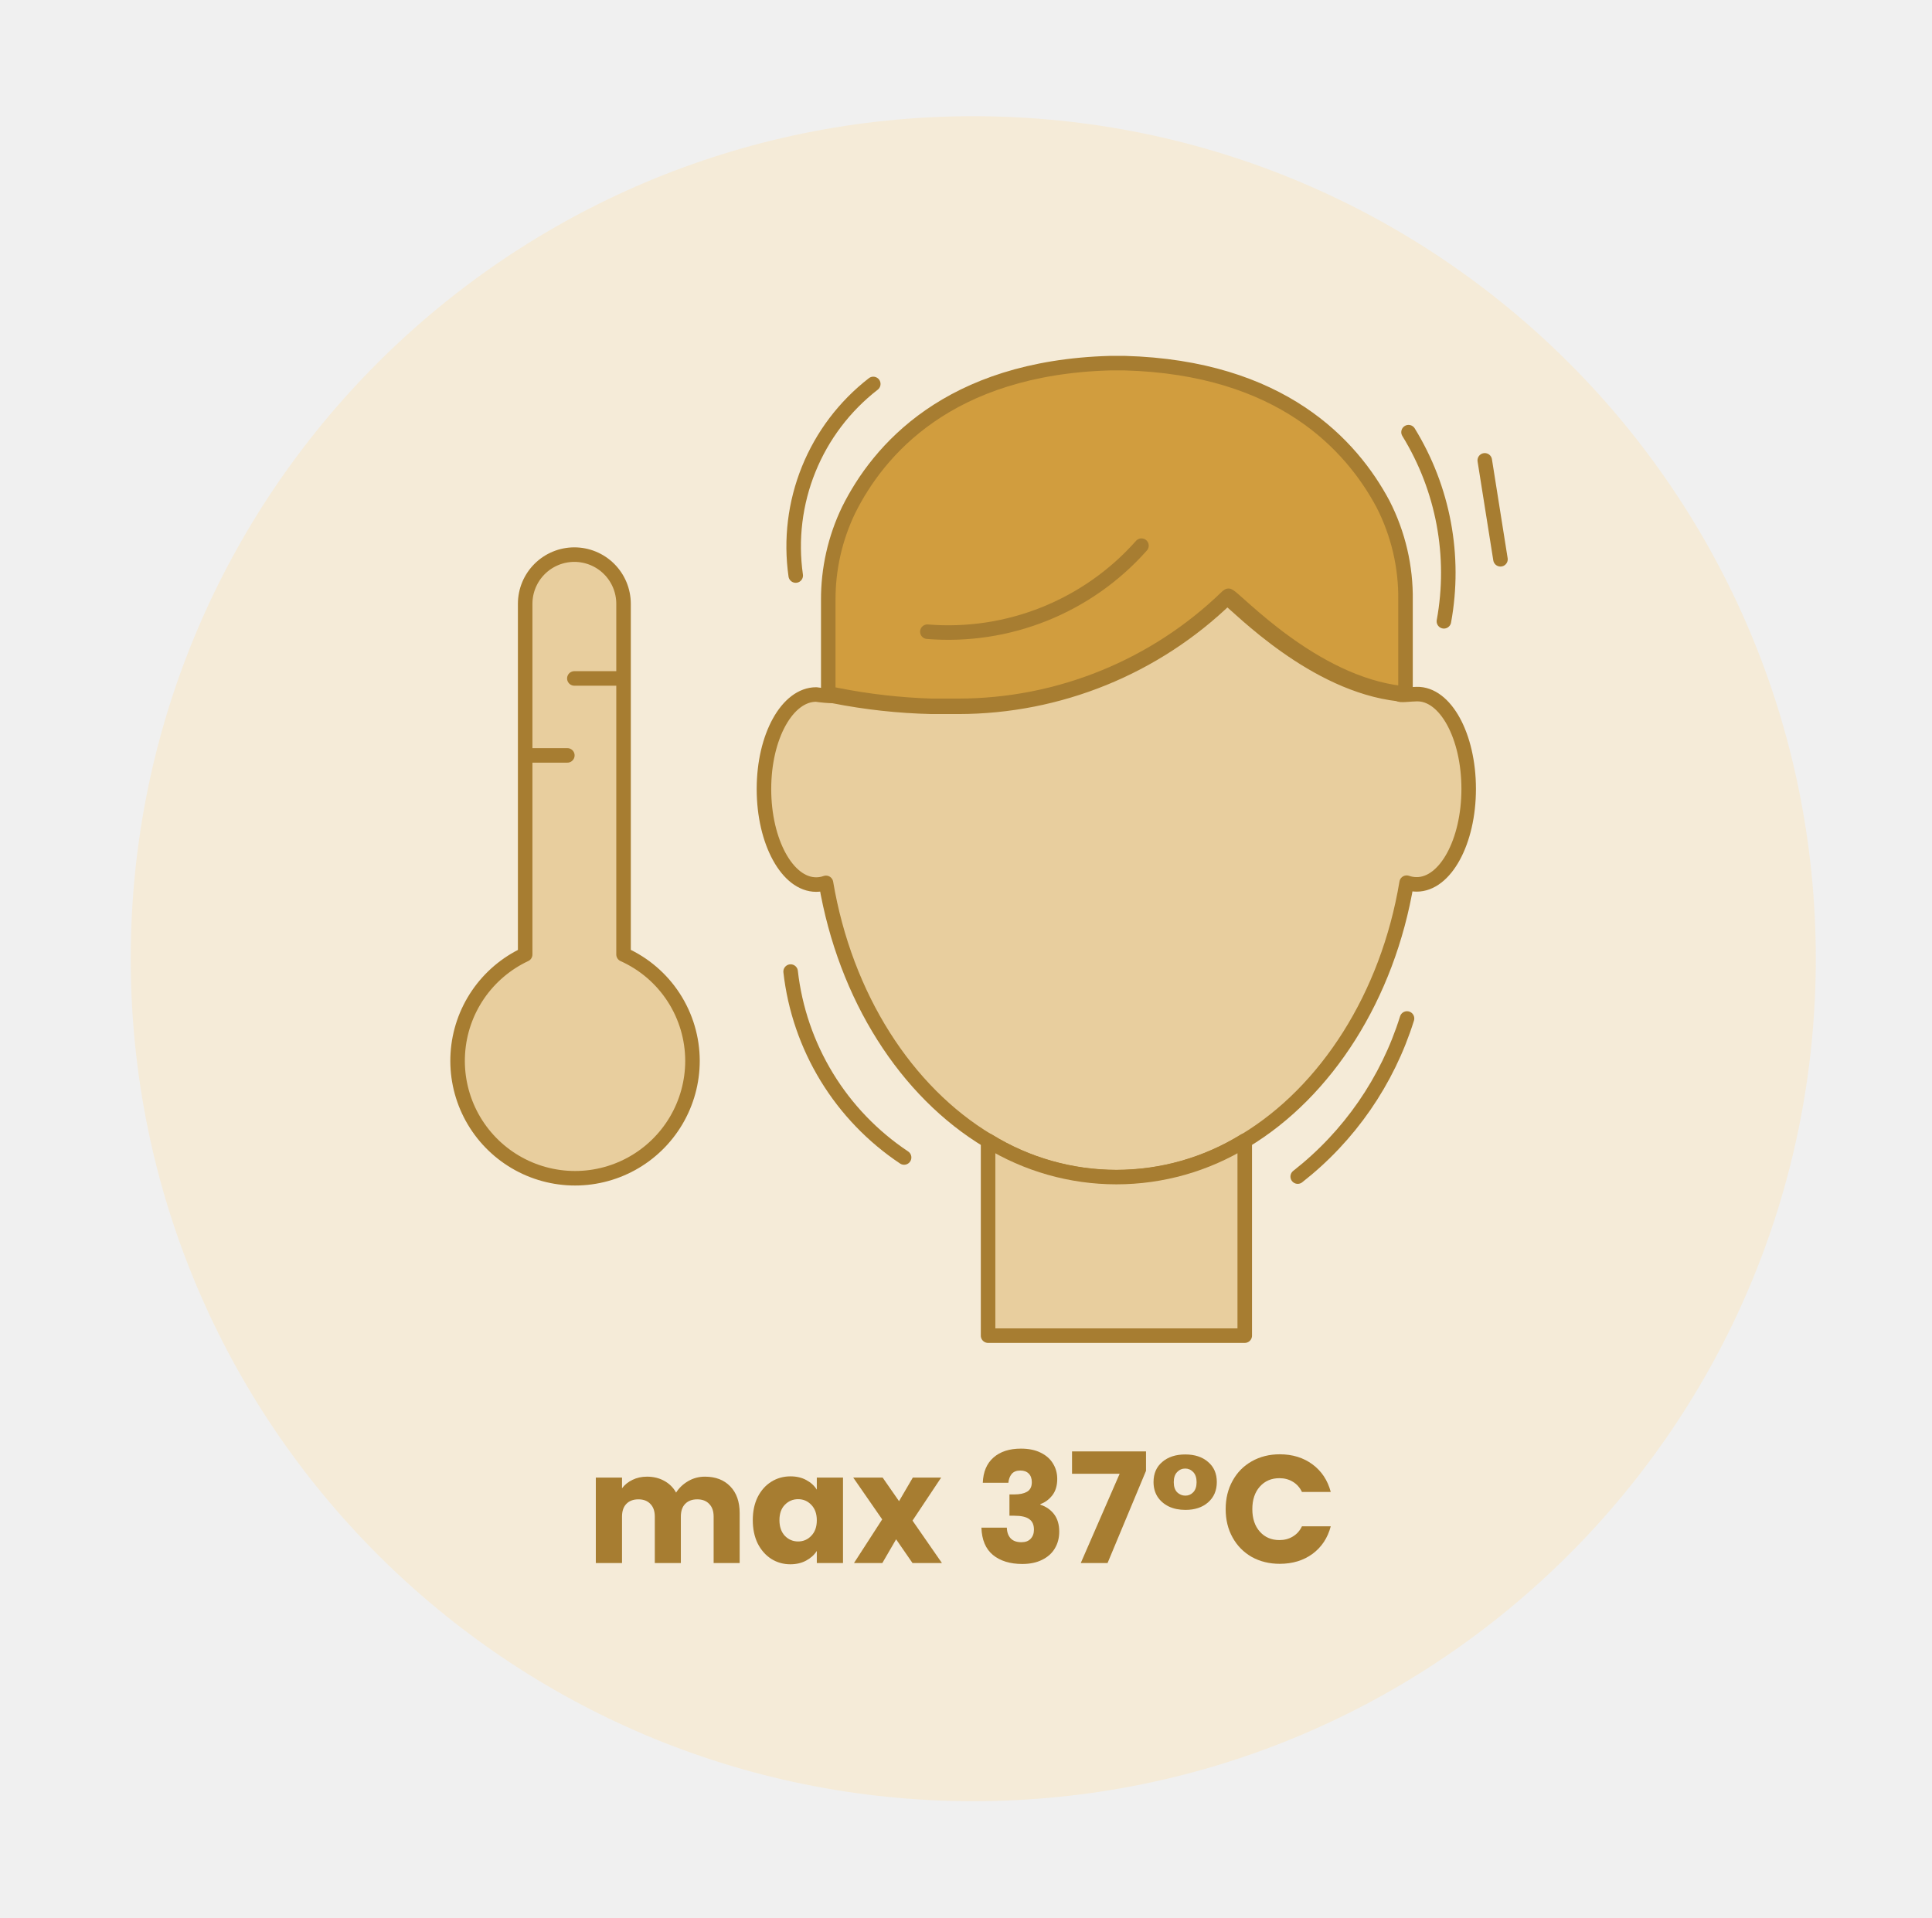
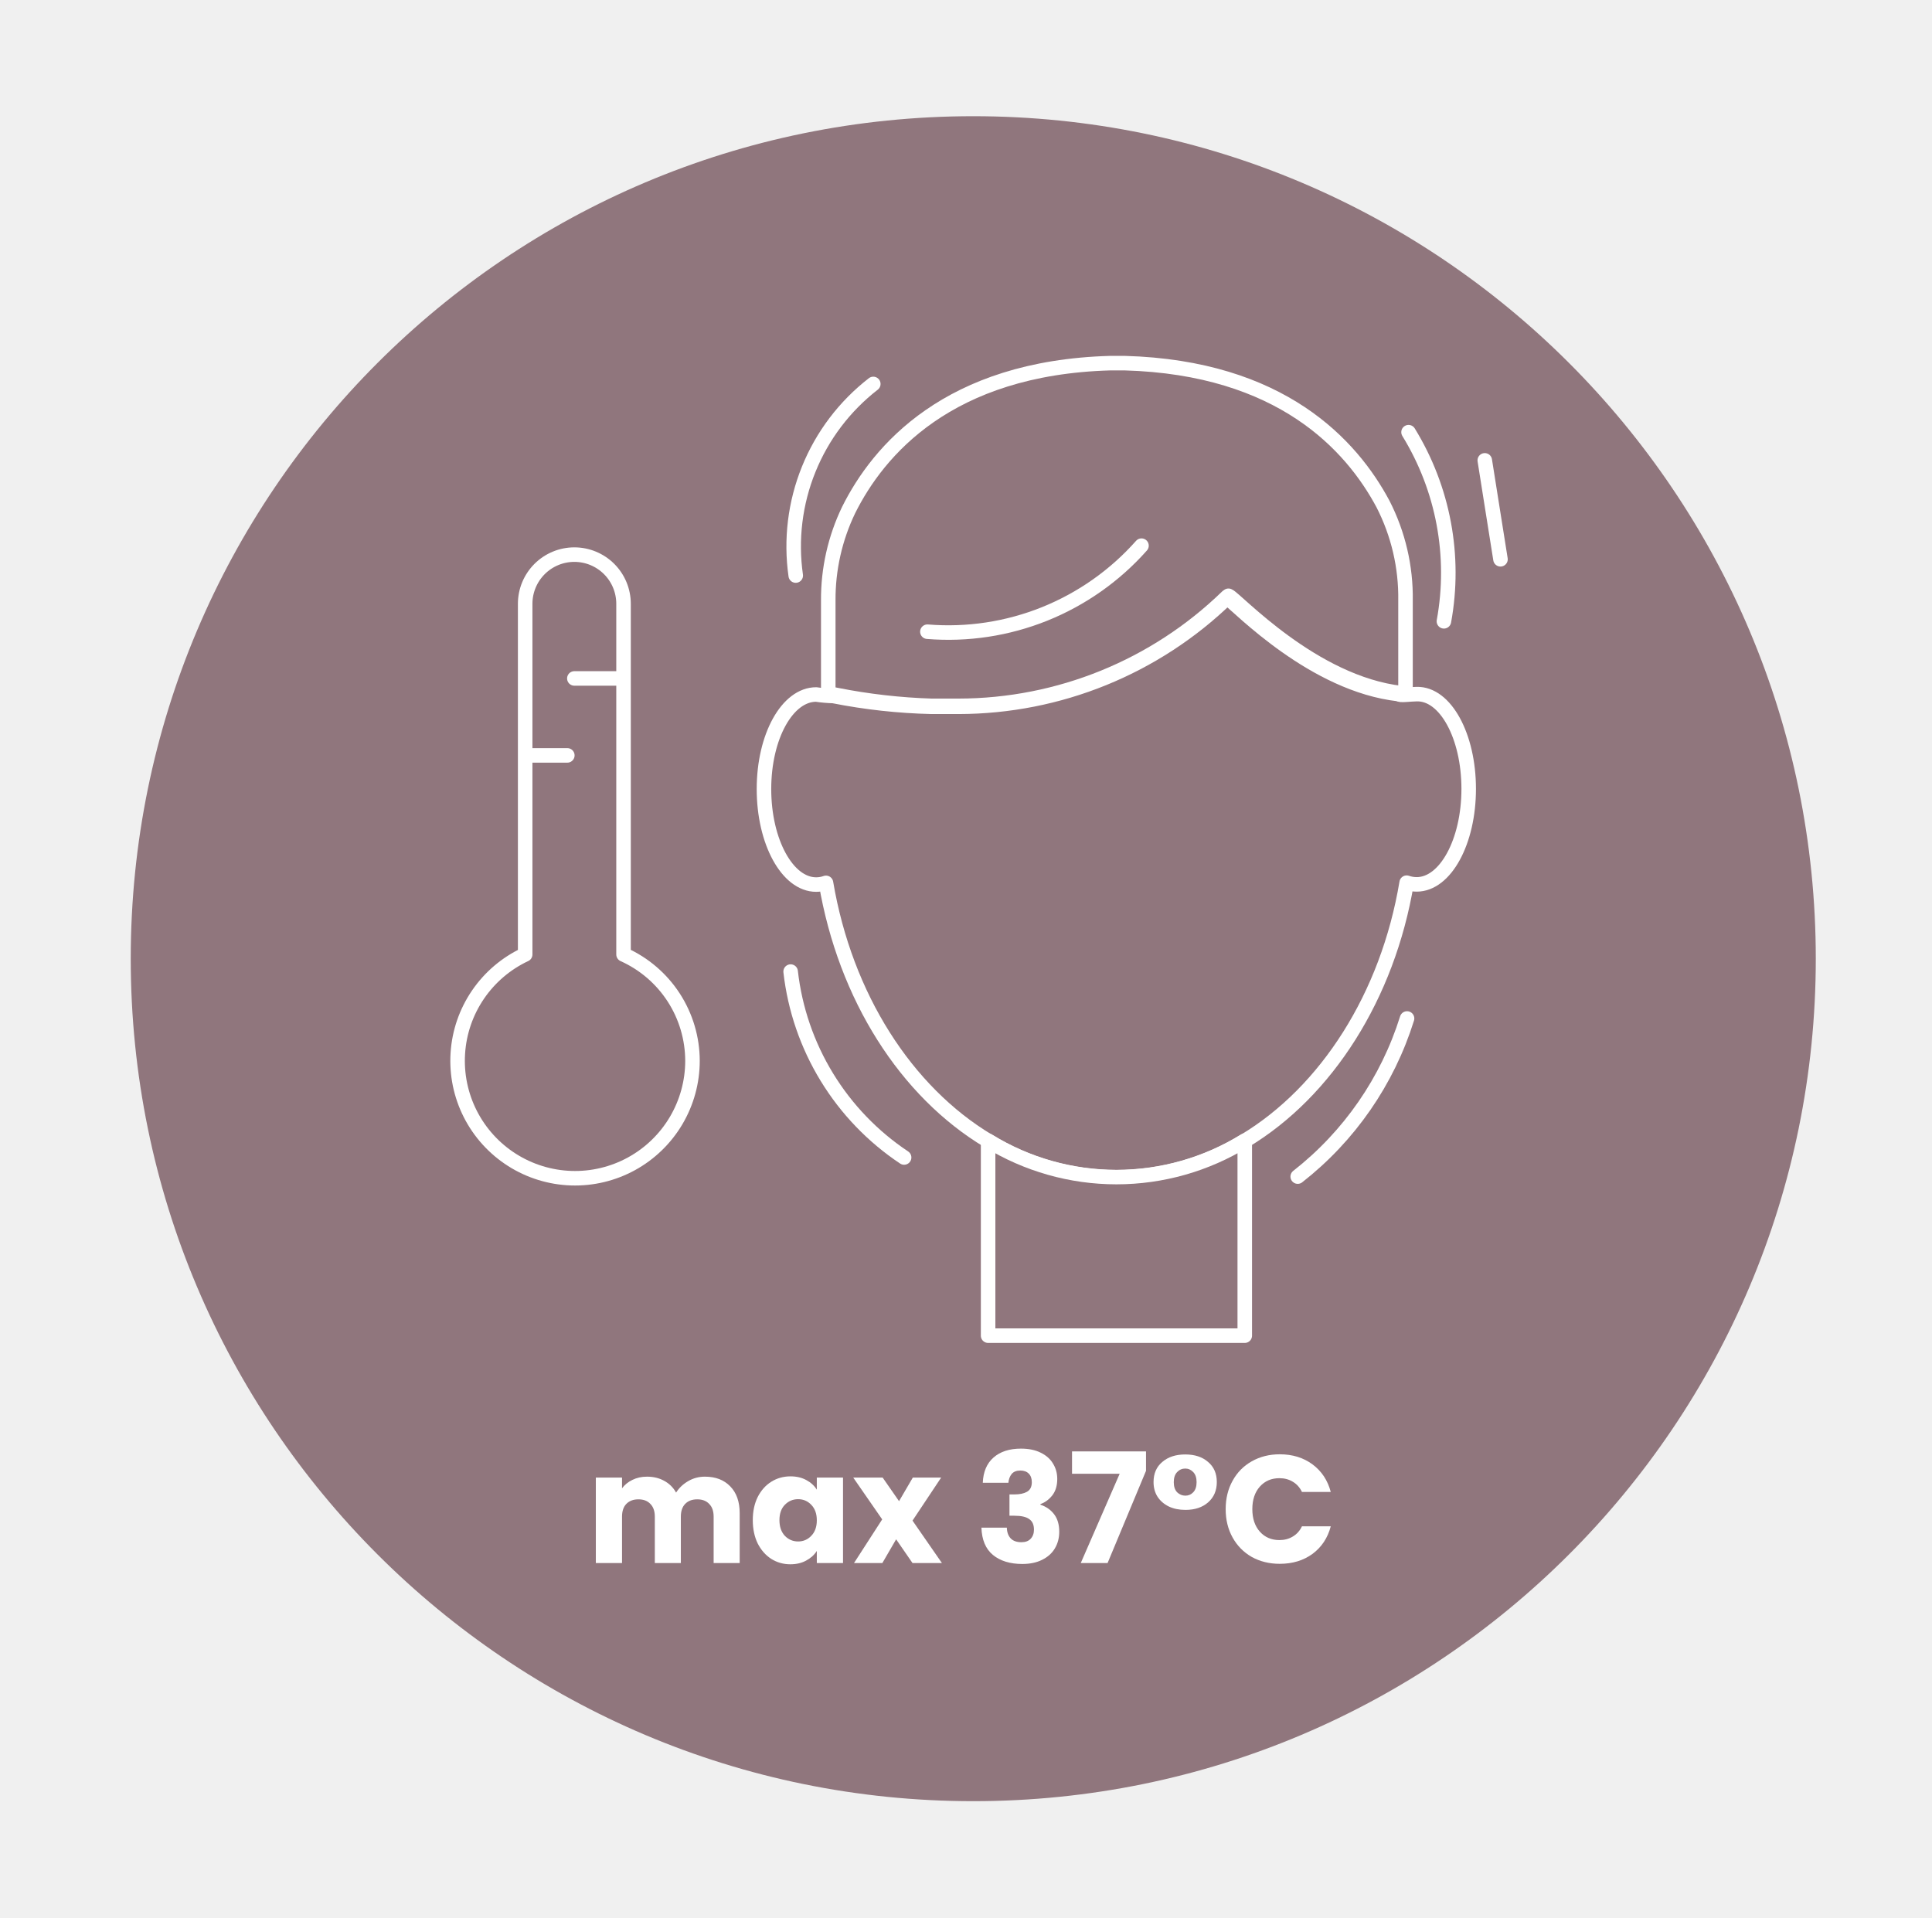
<svg xmlns="http://www.w3.org/2000/svg" width="133" height="132" viewBox="0 0 133 132" fill="none">
-   <path d="M67 124C99.032 124 125 98.032 125 66C125 33.968 99.032 8 67 8C34.968 8 9 33.968 9 66C9 98.032 34.968 124 67 124Z" fill="#F5EBD8" />
-   <path d="M84.478 41.054C79.524 45.864 72.894 48.559 65.989 48.567C72.866 48.493 79.452 45.781 84.387 40.989L84.478 41.054Z" fill="white" stroke="#A77D31" stroke-linecap="round" stroke-linejoin="round" />
-   <path d="M101.105 54.309C101.105 57.941 99.504 60.884 97.524 60.884C97.289 60.884 97.056 60.844 96.834 60.767C95.532 68.579 91.314 75.154 85.689 78.54C83.034 80.178 79.975 81.046 76.854 81.046C73.734 81.046 70.675 80.178 68.02 78.54C62.382 75.154 58.19 68.631 56.861 60.78C56.644 60.858 56.415 60.897 56.184 60.897C54.205 60.897 52.591 57.954 52.591 54.322C52.591 50.689 54.205 47.812 56.184 47.812C56.577 47.87 56.973 47.905 57.369 47.916C59.596 48.357 61.857 48.605 64.127 48.658C64.765 48.658 65.429 48.658 65.989 48.658C72.894 48.649 79.524 45.955 84.478 41.145C85.376 41.835 90.454 47.134 96.3 47.785C96.3 47.903 97.134 47.785 97.524 47.785C99.504 47.733 101.105 50.676 101.105 54.309Z" fill="#E8CE9E" stroke="#A77D31" stroke-linecap="round" stroke-linejoin="round" />
-   <path d="M85.689 78.54V91.951H68.02V78.527C70.675 80.166 73.734 81.034 76.854 81.034C79.975 81.034 83.033 80.166 85.689 78.527V78.54Z" fill="#E8CE9E" />
-   <path d="M85.689 78.54V91.951H68.02V78.527C70.675 80.166 73.734 81.034 76.854 81.034C79.975 81.034 83.033 80.166 85.689 78.527V78.54Z" stroke="#A77D31" stroke-linecap="round" stroke-linejoin="round" />
-   <path d="M96.756 41.341V47.721H96.496C90.363 47.031 85.077 41.211 84.569 41.015L84.478 41.08C79.524 45.89 72.894 48.585 65.989 48.593C65.39 48.593 64.765 48.593 64.127 48.593C61.94 48.524 59.763 48.276 57.617 47.851L57.018 47.734V41.341C57.005 39.182 57.486 37.048 58.424 35.104C60.455 31.029 65.273 25.312 76.431 25H77.421C88.202 25.299 93.045 30.651 95.207 34.7C96.259 36.754 96.791 39.034 96.756 41.341V41.341Z" fill="#D19D3E" stroke="#A77D31" stroke-linecap="round" stroke-linejoin="round" />
-   <path d="M96.964 29.753C99.356 33.643 100.223 38.282 99.399 42.773" stroke="#A77D31" stroke-linecap="round" stroke-linejoin="round" />
-   <path d="M54.427 66.887C54.718 69.461 55.569 71.939 56.918 74.15C58.267 76.361 60.084 78.25 62.239 79.686" stroke="#A77D31" stroke-linecap="round" stroke-linejoin="round" />
-   <path d="M96.86 70.116C95.514 74.424 92.889 78.22 89.335 81.001" stroke="#A77D31" stroke-linecap="round" stroke-linejoin="round" />
-   <path d="M102.212 31.693C102.576 33.958 102.928 36.237 103.293 38.503Z" fill="white" />
-   <path d="M102.212 31.693C102.576 33.958 102.928 36.237 103.293 38.503" stroke="#A77D31" stroke-linecap="round" stroke-linejoin="round" />
-   <path d="M60.117 26.433C58.142 27.964 56.607 29.991 55.67 32.308C54.732 34.625 54.424 37.148 54.778 39.622" stroke="#A77D31" stroke-linecap="round" stroke-linejoin="round" />
-   <path d="M63.84 43.489C66.588 43.713 69.35 43.294 71.909 42.265C74.467 41.237 76.751 39.628 78.579 37.565" fill="#D19D3E" />
-   <path d="M63.84 43.489C66.588 43.713 69.35 43.294 71.909 42.265C74.467 41.237 76.751 39.628 78.579 37.565" stroke="#A77D31" stroke-linecap="round" stroke-linejoin="round" />
-   <path d="M47.671 73.034C47.67 74.483 47.28 75.904 46.542 77.15C45.804 78.396 44.745 79.421 43.475 80.118C42.205 80.815 40.772 81.158 39.324 81.111C37.877 81.064 36.468 80.629 35.246 79.852C34.024 79.075 33.033 77.984 32.377 76.693C31.721 75.401 31.424 73.958 31.517 72.513C31.609 71.067 32.088 69.673 32.904 68.476C33.72 67.28 34.842 66.324 36.153 65.709V41.568C36.153 40.67 36.51 39.809 37.145 39.174C37.78 38.539 38.641 38.182 39.539 38.182C40.437 38.182 41.299 38.539 41.934 39.174C42.569 39.809 42.925 40.67 42.925 41.568V65.709C44.338 66.344 45.537 67.372 46.379 68.672C47.22 69.971 47.669 71.486 47.671 73.034V73.034Z" fill="#E8CE9E" stroke="#A77D31" stroke-linecap="round" stroke-linejoin="round" />
-   <path d="M39.539 46.706H42.672" stroke="#A77D31" stroke-linecap="round" stroke-linejoin="round" />
-   <path d="M36.591 52.004H39.056" stroke="#A77D31" stroke-linecap="round" stroke-linejoin="round" />
-   <path d="M48.526 101.659C49.257 101.659 49.837 101.88 50.266 102.323C50.701 102.766 50.919 103.381 50.919 104.169V107.606H49.127V104.411C49.127 104.032 49.025 103.74 48.821 103.536C48.624 103.325 48.35 103.22 47.998 103.22C47.647 103.22 47.369 103.325 47.165 103.536C46.968 103.74 46.87 104.032 46.87 104.411V107.606H45.077V104.411C45.077 104.032 44.975 103.74 44.771 103.536C44.574 103.325 44.3 103.22 43.949 103.22C43.597 103.22 43.319 103.325 43.116 103.536C42.919 103.74 42.82 104.032 42.82 104.411V107.606H41.017V101.722H42.82V102.46C43.003 102.214 43.242 102.021 43.538 101.88C43.833 101.733 44.167 101.659 44.539 101.659C44.982 101.659 45.376 101.754 45.72 101.944C46.072 102.133 46.346 102.404 46.543 102.756C46.747 102.432 47.025 102.169 47.376 101.965C47.727 101.761 48.111 101.659 48.526 101.659Z" fill="#A77D31" />
-   <path d="M51.822 104.654C51.822 104.049 51.934 103.518 52.159 103.061C52.391 102.604 52.704 102.253 53.098 102.007C53.492 101.761 53.931 101.638 54.416 101.638C54.831 101.638 55.193 101.722 55.502 101.891C55.819 102.06 56.061 102.281 56.23 102.555V101.722H58.033V107.606H56.23V106.773C56.054 107.048 55.808 107.269 55.492 107.438C55.182 107.606 54.82 107.691 54.406 107.691C53.928 107.691 53.492 107.568 53.098 107.322C52.704 107.069 52.391 106.714 52.159 106.257C51.934 105.793 51.822 105.258 51.822 104.654ZM56.23 104.664C56.23 104.214 56.103 103.859 55.85 103.599C55.604 103.339 55.302 103.209 54.943 103.209C54.585 103.209 54.279 103.339 54.026 103.599C53.78 103.852 53.657 104.204 53.657 104.654C53.657 105.104 53.78 105.462 54.026 105.729C54.279 105.989 54.585 106.12 54.943 106.12C55.302 106.12 55.604 105.989 55.85 105.729C56.103 105.469 56.23 105.114 56.23 104.664Z" fill="#A77D31" />
-   <path d="M62.818 107.606L61.689 105.972L60.74 107.606H58.789L60.73 104.601L58.737 101.722H60.761L61.89 103.346L62.839 101.722H64.79L62.818 104.685L64.843 107.606H62.818Z" fill="#A77D31" />
-   <path d="M67.656 102.081C67.684 101.328 67.93 100.748 68.394 100.341C68.858 99.933 69.487 99.729 70.282 99.729C70.809 99.729 71.259 99.82 71.632 100.003C72.011 100.186 72.296 100.436 72.486 100.752C72.683 101.068 72.781 101.423 72.781 101.817C72.781 102.281 72.665 102.661 72.433 102.956C72.201 103.244 71.93 103.441 71.621 103.546V103.589C72.022 103.722 72.338 103.944 72.57 104.253C72.802 104.562 72.918 104.96 72.918 105.445C72.918 105.881 72.816 106.267 72.612 106.605C72.416 106.935 72.124 107.195 71.737 107.385C71.358 107.575 70.904 107.67 70.377 107.67C69.533 107.67 68.858 107.462 68.352 107.048C67.853 106.633 67.589 106.007 67.561 105.17H69.312C69.319 105.48 69.407 105.726 69.575 105.909C69.744 106.084 69.99 106.172 70.314 106.172C70.588 106.172 70.799 106.095 70.946 105.94C71.101 105.779 71.178 105.568 71.178 105.308C71.178 104.97 71.069 104.728 70.851 104.58C70.64 104.425 70.299 104.348 69.828 104.348H69.491V102.882H69.828C70.187 102.882 70.475 102.822 70.693 102.703C70.918 102.576 71.031 102.355 71.031 102.038C71.031 101.785 70.96 101.589 70.82 101.448C70.679 101.307 70.486 101.237 70.24 101.237C69.972 101.237 69.772 101.318 69.639 101.48C69.512 101.641 69.438 101.842 69.417 102.081H67.656Z" fill="#A77D31" />
-   <path d="M78.892 101.258L76.245 107.606H74.4L77.078 101.458H73.799V99.919H78.892V101.258Z" fill="#A77D31" />
-   <path d="M79.41 102.028C79.41 101.444 79.611 100.984 80.011 100.646C80.412 100.302 80.939 100.13 81.593 100.13C82.247 100.13 82.771 100.302 83.165 100.646C83.565 100.984 83.766 101.444 83.766 102.028C83.766 102.611 83.565 103.079 83.165 103.43C82.771 103.775 82.251 103.947 81.604 103.947C81.175 103.947 80.795 103.87 80.465 103.715C80.134 103.553 79.874 103.329 79.684 103.04C79.502 102.752 79.41 102.415 79.41 102.028ZM82.374 102.038C82.374 101.736 82.296 101.504 82.142 101.342C81.987 101.181 81.804 101.1 81.593 101.1C81.375 101.1 81.189 101.181 81.034 101.342C80.88 101.504 80.802 101.736 80.802 102.038C80.802 102.341 80.88 102.573 81.034 102.734C81.196 102.889 81.386 102.966 81.604 102.966C81.815 102.966 81.994 102.889 82.142 102.734C82.296 102.573 82.374 102.341 82.374 102.038Z" fill="#A77D31" />
-   <path d="M84.376 103.894C84.376 103.163 84.534 102.513 84.851 101.944C85.167 101.367 85.606 100.921 86.169 100.604C86.738 100.281 87.382 100.119 88.099 100.119C88.977 100.119 89.73 100.351 90.355 100.815C90.981 101.279 91.399 101.912 91.61 102.713H89.628C89.48 102.404 89.269 102.169 88.995 102.007C88.728 101.845 88.422 101.764 88.078 101.764C87.522 101.764 87.072 101.958 86.728 102.344C86.383 102.731 86.211 103.248 86.211 103.894C86.211 104.541 86.383 105.058 86.728 105.445C87.072 105.831 87.522 106.025 88.078 106.025C88.422 106.025 88.728 105.944 88.995 105.782C89.269 105.62 89.48 105.385 89.628 105.076H91.61C91.399 105.877 90.981 106.51 90.355 106.974C89.73 107.431 88.977 107.659 88.099 107.659C87.382 107.659 86.738 107.501 86.169 107.185C85.606 106.861 85.167 106.415 84.851 105.845C84.534 105.276 84.376 104.626 84.376 103.894Z" fill="#A77D31" />
+   <path d="M67 124C99.032 124 125 98.032 125 66C125 33.968 99.032 8 67 8C34.968 8 9 33.968 9 66C9 98.032 34.968 124 67 124Z" fill="#90767D" />
+   <path d="M84.479 41.054C79.526 45.864 72.895 48.559 65.99 48.567C72.868 48.494 79.454 45.781 84.388 40.989L84.479 41.054Z" fill="white" stroke="white" stroke-linecap="round" stroke-linejoin="round" />
+   <path d="M101.106 54.309C101.106 57.941 99.504 60.884 97.525 60.884C97.29 60.884 97.057 60.845 96.835 60.767C95.533 68.579 91.315 75.155 85.69 78.54C83.034 80.178 79.976 81.046 76.855 81.046C73.735 81.046 70.676 80.178 68.021 78.54C62.383 75.155 58.191 68.631 56.862 60.78C56.645 60.858 56.416 60.897 56.185 60.897C54.206 60.897 52.592 57.955 52.592 54.322C52.592 50.689 54.206 47.812 56.185 47.812C56.578 47.87 56.974 47.905 57.37 47.916C59.597 48.357 61.858 48.605 64.128 48.658C64.766 48.658 65.43 48.658 65.99 48.658C72.895 48.649 79.525 45.955 84.479 41.145C85.377 41.835 90.455 47.135 96.302 47.786C96.302 47.903 97.135 47.786 97.525 47.786C99.504 47.733 101.106 50.676 101.106 54.309Z" fill="#90767D" stroke="white" stroke-linecap="round" stroke-linejoin="round" />
+   <path d="M85.69 78.54V91.952H68.022V78.528C70.677 80.166 73.736 81.034 76.856 81.034C79.976 81.034 83.035 80.166 85.69 78.528V78.54Z" fill="#90767D" />
+   <path d="M85.69 78.54V91.952H68.022V78.528C70.677 80.166 73.736 81.034 76.856 81.034C79.976 81.034 83.035 80.166 85.69 78.528V78.54Z" stroke="white" stroke-linecap="round" stroke-linejoin="round" />
+   <path d="M96.756 41.341V47.721H96.496C90.363 47.031 85.077 41.211 84.569 41.015L84.478 41.08C79.524 45.891 72.894 48.585 65.989 48.593C65.39 48.593 64.765 48.593 64.127 48.593C61.94 48.524 59.763 48.276 57.617 47.851L57.018 47.734V41.341C57.005 39.182 57.486 37.049 58.424 35.104C60.455 31.029 65.273 25.313 76.431 25H77.421C88.202 25.3 93.045 30.651 95.207 34.7C96.259 36.754 96.791 39.034 96.756 41.341V41.341Z" fill="#90767D" stroke="white" stroke-linecap="round" stroke-linejoin="round" />
+   <path d="M96.965 29.753C99.357 33.644 100.224 38.282 99.4 42.773" stroke="white" stroke-linecap="round" stroke-linejoin="round" />
+   <path d="M54.428 66.887C54.719 69.461 55.57 71.94 56.919 74.15C58.269 76.361 60.084 78.251 62.24 79.686" stroke="white" stroke-linecap="round" stroke-linejoin="round" />
+   <path d="M96.862 70.116C95.515 74.424 92.89 78.22 89.336 81.001" stroke="white" stroke-linecap="round" stroke-linejoin="round" />
+   <path d="M102.213 31.693C102.577 33.959 102.929 36.237 103.294 38.503Z" fill="white" />
+   <path d="M102.213 31.693C102.577 33.959 102.929 36.237 103.294 38.503" stroke="white" stroke-linecap="round" stroke-linejoin="round" />
+   <path d="M60.118 26.433C58.143 27.964 56.608 29.991 55.671 32.308C54.733 34.625 54.425 37.148 54.779 39.623" stroke="white" stroke-linecap="round" stroke-linejoin="round" />
+   <path d="M63.842 43.489C66.59 43.713 69.352 43.294 71.91 42.266C74.468 41.237 76.752 39.628 78.581 37.565" fill="#90767D" />
+   <path d="M63.842 43.489C66.59 43.713 69.352 43.294 71.91 42.266C74.468 41.237 76.752 39.628 78.581 37.565" stroke="white" stroke-linecap="round" stroke-linejoin="round" />
+   <path d="M47.671 73.034C47.67 74.483 47.28 75.904 46.542 77.15C45.804 78.396 44.745 79.421 43.475 80.118C42.205 80.815 40.772 81.158 39.324 81.111C37.877 81.064 36.468 80.629 35.246 79.852C34.024 79.075 33.033 77.984 32.377 76.693C31.721 75.401 31.424 73.958 31.517 72.513C31.609 71.067 32.088 69.673 32.904 68.477C33.72 67.28 34.842 66.324 36.153 65.709V41.568C36.153 40.67 36.51 39.809 37.145 39.174C37.78 38.539 38.641 38.182 39.539 38.182C40.437 38.182 41.299 38.539 41.934 39.174C42.569 39.809 42.925 40.67 42.925 41.568V65.709C44.338 66.344 45.537 67.372 46.379 68.672C47.22 69.971 47.669 71.486 47.671 73.034V73.034Z" fill="#90767D" stroke="white" stroke-linecap="round" stroke-linejoin="round" />
+   <path d="M39.539 46.706H42.672" stroke="white" stroke-linecap="round" stroke-linejoin="round" />
+   <path d="M36.59 52.004H39.055" stroke="white" stroke-linecap="round" stroke-linejoin="round" />
+   <path d="M48.526 101.659C49.257 101.659 49.837 101.88 50.266 102.323C50.702 102.766 50.92 103.381 50.92 104.169V107.607H49.127V104.411C49.127 104.032 49.025 103.74 48.821 103.536C48.624 103.325 48.35 103.22 47.999 103.22C47.647 103.22 47.37 103.325 47.166 103.536C46.969 103.74 46.87 104.032 46.87 104.411V107.607H45.078V104.411C45.078 104.032 44.976 103.74 44.772 103.536C44.575 103.325 44.301 103.22 43.949 103.22C43.598 103.22 43.32 103.325 43.116 103.536C42.919 103.74 42.821 104.032 42.821 104.411V107.607H41.018V101.722H42.821V102.46C43.004 102.214 43.243 102.021 43.538 101.88C43.833 101.733 44.167 101.659 44.54 101.659C44.983 101.659 45.376 101.754 45.721 101.944C46.072 102.133 46.346 102.404 46.543 102.756C46.747 102.432 47.025 102.169 47.377 101.965C47.728 101.761 48.111 101.659 48.526 101.659Z" fill="white" />
+   <path d="M51.822 104.654C51.822 104.049 51.935 103.518 52.16 103.061C52.392 102.604 52.705 102.253 53.098 102.007C53.492 101.761 53.931 101.638 54.417 101.638C54.831 101.638 55.193 101.722 55.503 101.891C55.819 102.06 56.062 102.281 56.23 102.555V101.722H58.034V107.607H56.23V106.773C56.055 107.048 55.809 107.269 55.492 107.438C55.183 107.607 54.821 107.691 54.406 107.691C53.928 107.691 53.492 107.568 53.098 107.322C52.705 107.069 52.392 106.714 52.16 106.257C51.935 105.793 51.822 105.258 51.822 104.654ZM56.23 104.664C56.23 104.214 56.104 103.859 55.851 103.599C55.605 103.339 55.302 103.209 54.944 103.209C54.585 103.209 54.279 103.339 54.026 103.599C53.78 103.852 53.657 104.204 53.657 104.654C53.657 105.104 53.78 105.462 54.026 105.729C54.279 105.99 54.585 106.12 54.944 106.12C55.302 106.12 55.605 105.99 55.851 105.729C56.104 105.469 56.23 105.114 56.23 104.664Z" fill="white" />
+   <path d="M62.818 107.607L61.69 105.972L60.741 107.607H58.79L60.73 104.601L58.737 101.722H60.762L61.89 103.346L62.839 101.722H64.79L62.818 104.685L64.843 107.607H62.818Z" fill="white" />
+   <path d="M67.656 102.081C67.685 101.328 67.931 100.748 68.395 100.341C68.859 99.933 69.488 99.729 70.282 99.729C70.81 99.729 71.26 99.82 71.632 100.003C72.012 100.186 72.297 100.436 72.486 100.752C72.683 101.068 72.782 101.423 72.782 101.817C72.782 102.281 72.666 102.661 72.434 102.956C72.202 103.244 71.931 103.441 71.622 103.547V103.589C72.022 103.722 72.339 103.944 72.571 104.253C72.803 104.562 72.919 104.96 72.919 105.445C72.919 105.881 72.817 106.267 72.613 106.605C72.416 106.935 72.124 107.195 71.738 107.385C71.358 107.575 70.905 107.67 70.377 107.67C69.534 107.67 68.859 107.462 68.353 107.048C67.853 106.633 67.59 106.007 67.562 105.171H69.312C69.319 105.48 69.407 105.726 69.576 105.909C69.745 106.084 69.991 106.172 70.314 106.172C70.588 106.172 70.799 106.095 70.947 105.94C71.101 105.779 71.179 105.568 71.179 105.308C71.179 104.97 71.07 104.728 70.852 104.58C70.641 104.425 70.3 104.348 69.829 104.348H69.492V102.882H69.829C70.188 102.882 70.476 102.822 70.694 102.703C70.919 102.576 71.031 102.355 71.031 102.039C71.031 101.785 70.961 101.589 70.82 101.448C70.68 101.307 70.486 101.237 70.24 101.237C69.973 101.237 69.773 101.318 69.639 101.48C69.513 101.641 69.439 101.842 69.418 102.081H67.656Z" fill="white" />
+   <path d="M78.892 101.258L76.246 107.607H74.4L77.079 101.459H73.799V99.919H78.892V101.258Z" fill="white" />
+   <path d="M79.411 102.028C79.411 101.444 79.611 100.984 80.012 100.647C80.413 100.302 80.94 100.13 81.594 100.13C82.248 100.13 82.771 100.302 83.165 100.647C83.566 100.984 83.766 101.444 83.766 102.028C83.766 102.611 83.566 103.079 83.165 103.431C82.771 103.775 82.251 103.947 81.604 103.947C81.175 103.947 80.796 103.87 80.465 103.715C80.135 103.554 79.875 103.329 79.685 103.04C79.502 102.752 79.411 102.415 79.411 102.028ZM82.374 102.039C82.374 101.736 82.297 101.504 82.142 101.343C81.987 101.181 81.805 101.1 81.594 101.1C81.376 101.1 81.189 101.181 81.035 101.343C80.88 101.504 80.803 101.736 80.803 102.039C80.803 102.341 80.88 102.573 81.035 102.735C81.197 102.889 81.386 102.967 81.604 102.967C81.815 102.967 81.994 102.889 82.142 102.735C82.297 102.573 82.374 102.341 82.374 102.039Z" fill="white" />
+   <path d="M84.376 103.895C84.376 103.163 84.535 102.513 84.851 101.944C85.167 101.367 85.607 100.921 86.169 100.604C86.739 100.281 87.382 100.119 88.099 100.119C88.978 100.119 89.73 100.351 90.356 100.815C90.981 101.279 91.4 101.912 91.611 102.713H89.628C89.481 102.404 89.27 102.169 88.995 102.007C88.728 101.845 88.422 101.764 88.078 101.764C87.523 101.764 87.073 101.958 86.728 102.344C86.384 102.731 86.211 103.248 86.211 103.895C86.211 104.541 86.384 105.058 86.728 105.445C87.073 105.831 87.523 106.025 88.078 106.025C88.422 106.025 88.728 105.944 88.995 105.782C89.27 105.62 89.481 105.385 89.628 105.076H91.611C91.4 105.877 90.981 106.51 90.356 106.974C89.73 107.431 88.978 107.659 88.099 107.659C87.382 107.659 86.739 107.501 86.169 107.185C85.607 106.861 85.167 106.415 84.851 105.845C84.535 105.276 84.376 104.626 84.376 103.895Z" fill="white" />
</svg>
